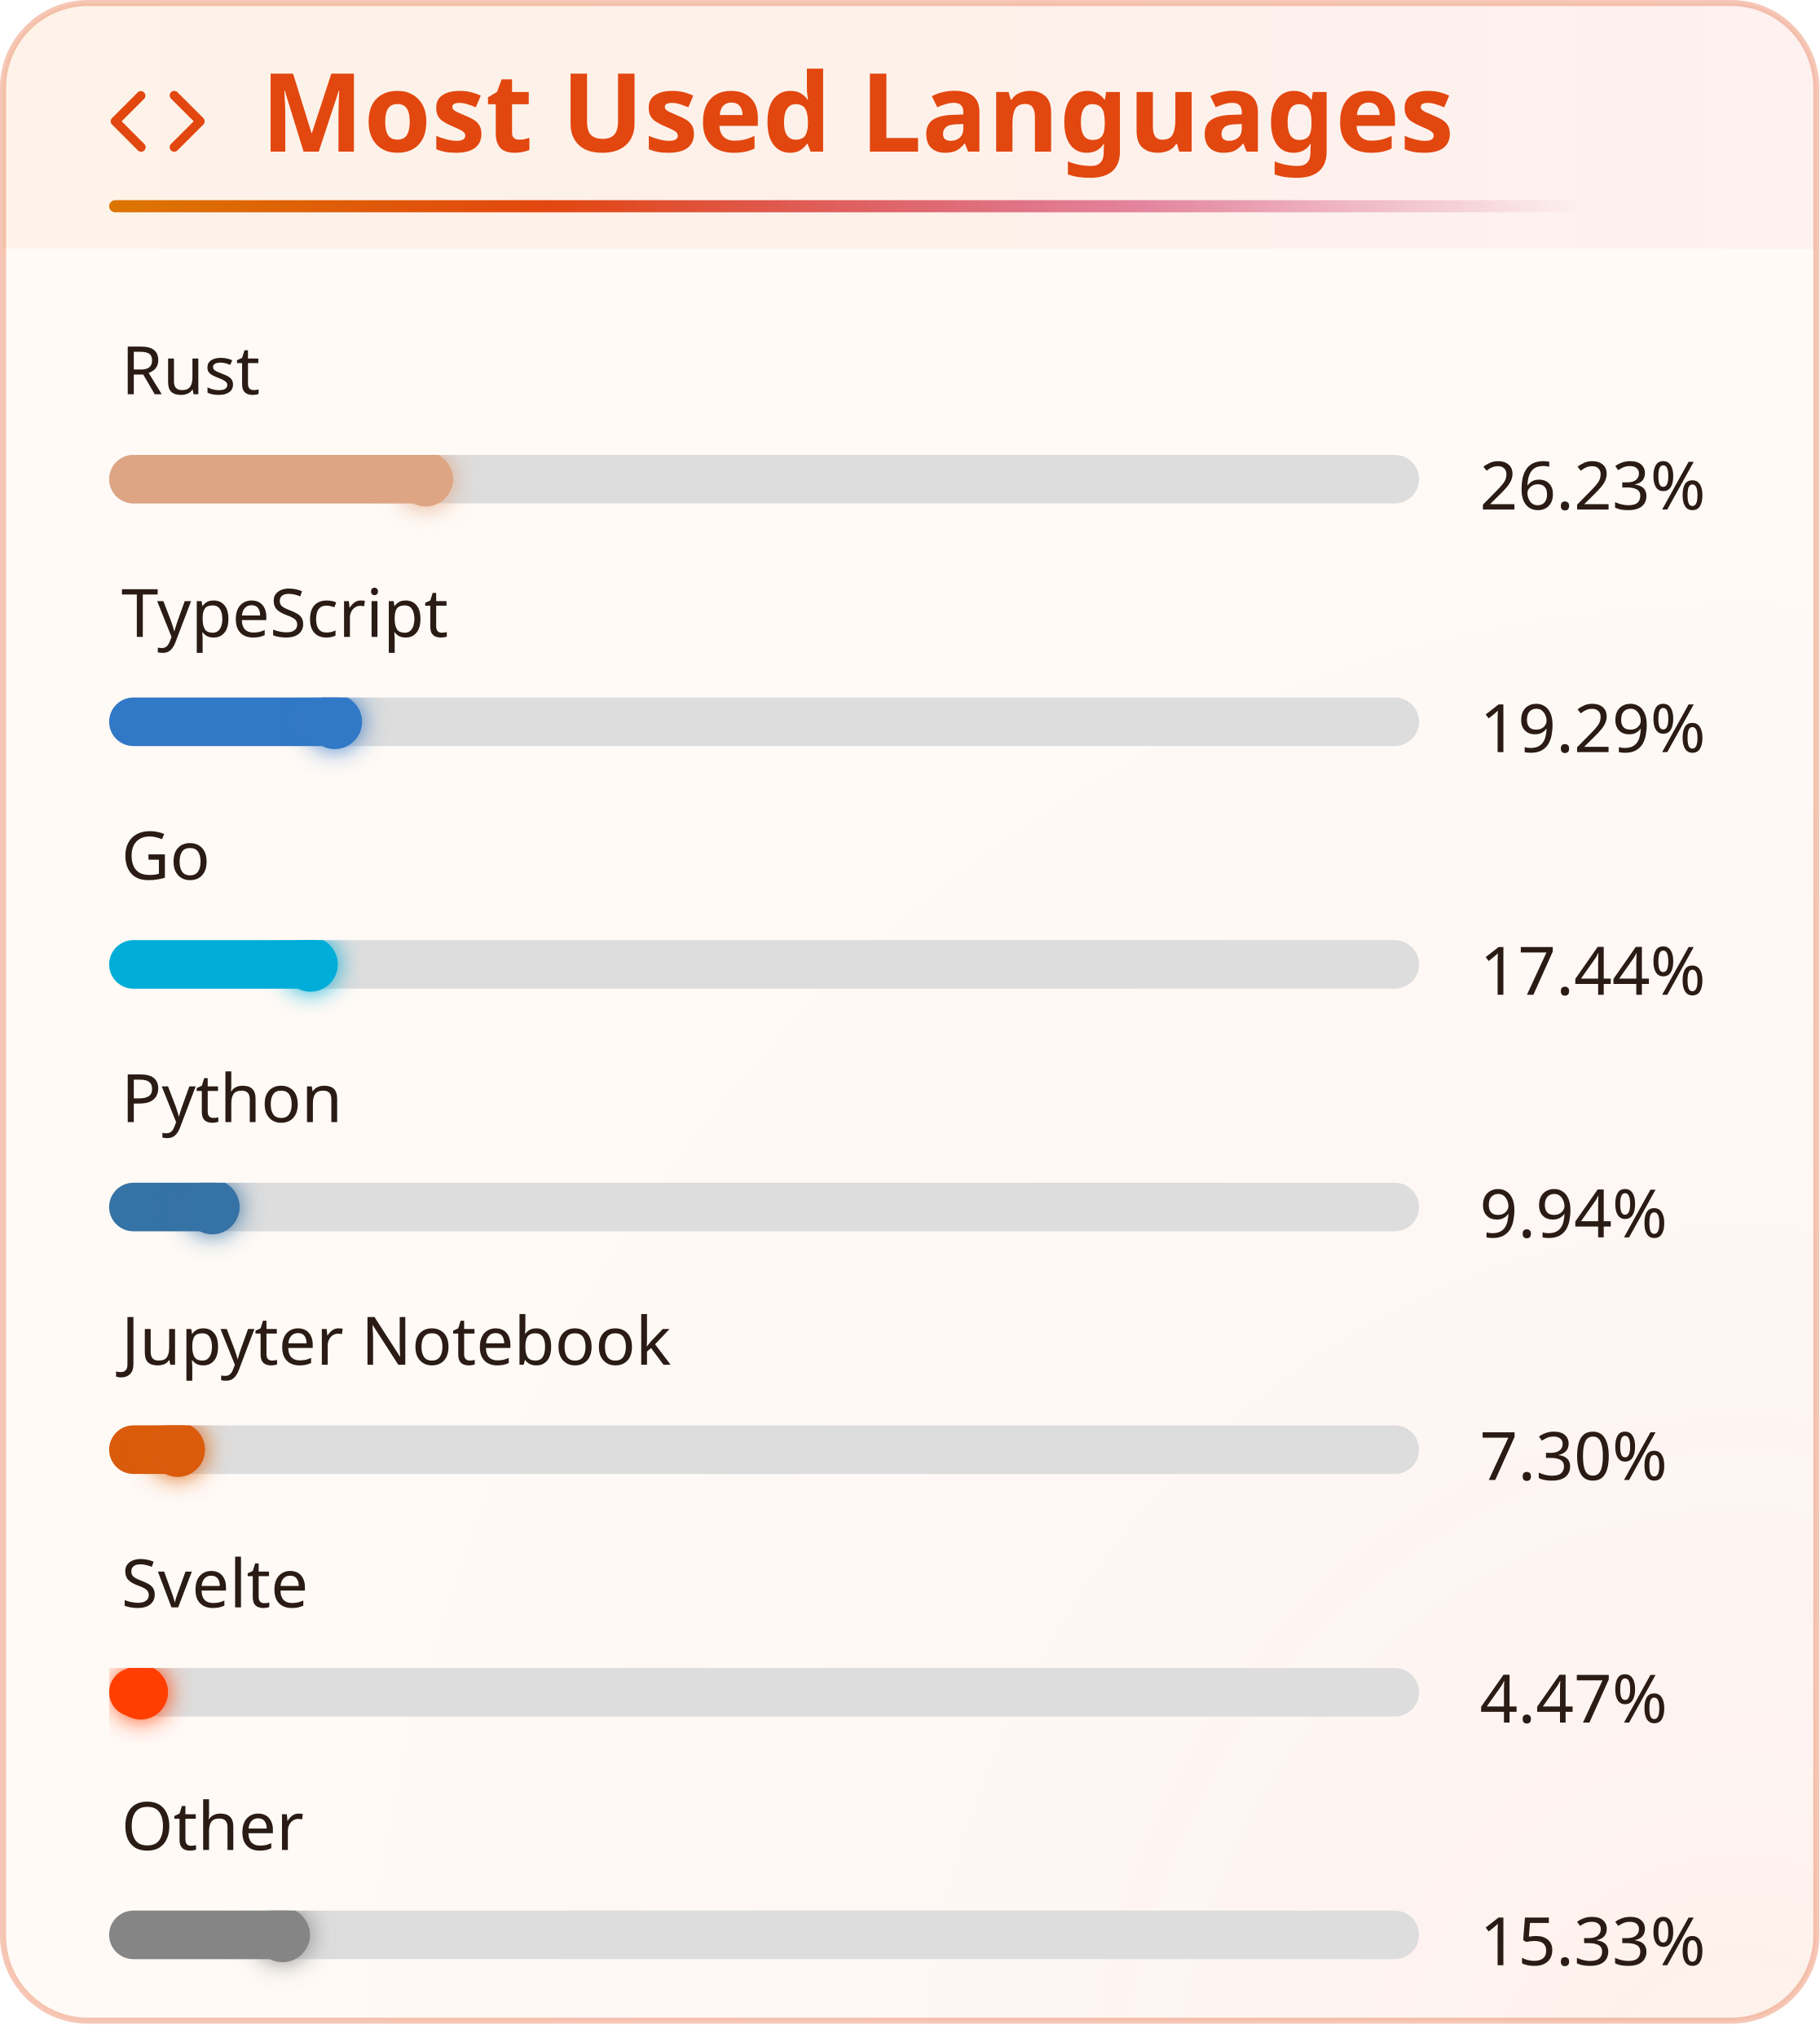
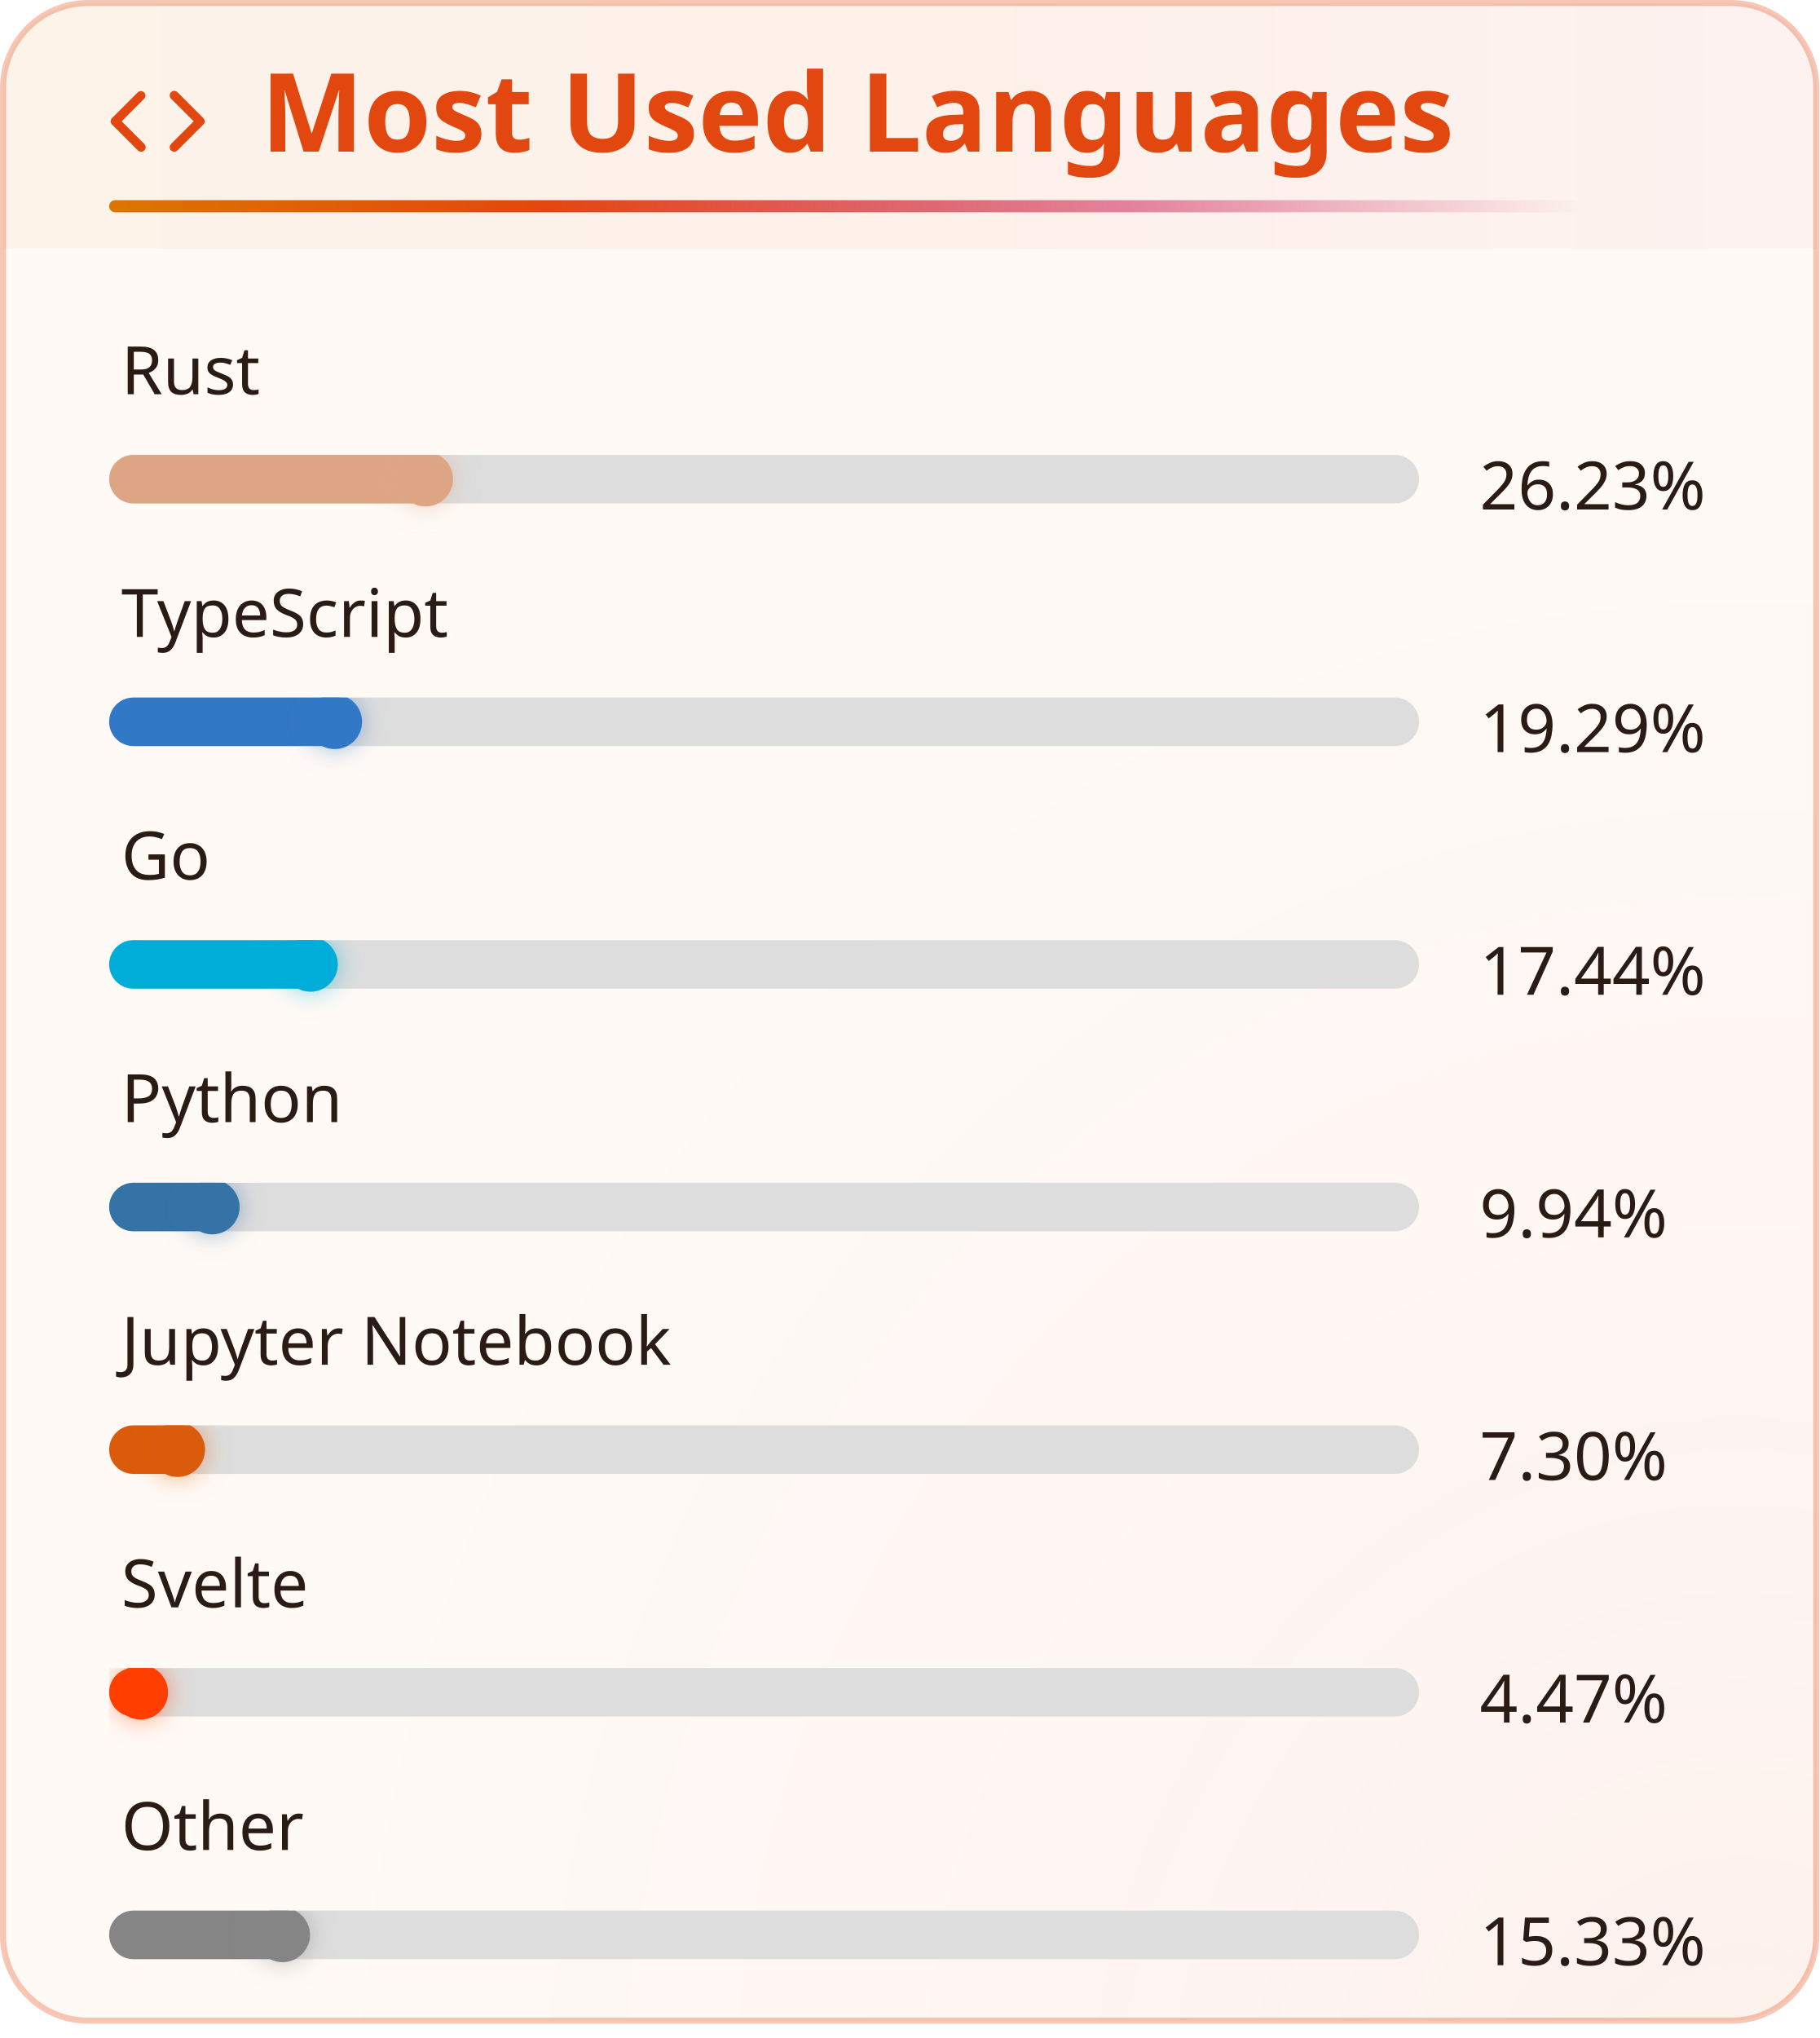
<svg xmlns="http://www.w3.org/2000/svg" width="300" height="336" viewBox="0 0 300 336" fill="none" role="img" aria-labelledby="title-id desc-id">
  <style>
    .header {
      font: 600 18px 'Segoe UI', Ubuntu, "Helvetica Neue", Sans-Serif;
      fill: #e2470f;
      animation: fadeInAnimation 0.8s ease-in-out backwards;
    }
    /* The icon reads against the title rather than with it, so it keeps its own color. */
    .title-icon {
      fill: #e2470f;
      animation: fadeInAnimation 0.8s ease-in-out backwards;
    }
    .title-accent {
      transform-box: fill-box;
      transform-origin: left center;
      animation: trailAnimation 0.9s cubic-bezier(0.2, 0.7, 0.2, 1) 0.2s backwards;
    }
    @supports(-moz-appearance: auto) {
      /* Selector detects Firefox */
      .header {
        font-size: 15.5px;
      }
    }
    @keyframes slideInAnimation {
      from {
        width: 0;
      }
      to {
        width: calc(100%-100px);
      }
    }
    @keyframes growWidthAnimation {
      from {
        width: 0;
      }
      to {
        width: 100%;
      }
    }
    .stat {
      font: 400 14px 'Segoe UI', Ubuntu, "Helvetica Neue", Sans-Serif;
      fill: #2a1b14;
    }
    @supports(-moz-appearance: auto) {
      /* Selector detects Firefox */
      .stat {
        font-size: 12px;
      }
    }
    .bold {
      font-weight: 600;
    }
    .lang-name {
      font: 400 11px 'Segoe UI', Ubuntu, "Helvetica Neue", Sans-Serif;
      fill: #2a1b14;
    }
    .stagger {
      animation: fadeInAnimation 0.3s ease-in-out backwards;
    }
    #rect-mask rect {
      animation: slideInAnimation 1s ease-in-out backwards;
    }
    .lang-progress {
      animation: growWidthAnimation 0.6s ease-in-out backwards;
    }
    .progress-background {
      fill: #ddd;
    }
    .lang-tip {
      animation: fadeInAnimation 0.4s ease-in-out backwards;
    }
    /* Animations */
    @keyframes scaleInAnimation {
      from {
        transform: translate(-5px, 5px) scale(0);
      }
      to {
        transform: translate(-5px, 5px) scale(1);
      }
    }
    @keyframes fadeInAnimation {
      from {
        opacity: 0;
      }
      to {
        opacity: 1;
      }
    }
    @keyframes trailAnimation {
      from {
        transform: scaleX(0);
      }
    }
    @media (prefers-reduced-motion: reduce) {
      * {
        animation-duration: 0s !important;
        animation-delay: 0s !important;
      }
    }
  </style>
  <defs>
    <linearGradient id="heat" x1="0" y1="0" x2="1" y2="0">
      <stop offset="0" class="heat-0" stop-color="#dc7600" />
      <stop offset="0.55" class="heat-1" stop-color="#e2470f" />
      <stop offset="1" class="heat-2" stop-color="#c8174f" />
    </linearGradient>
    <linearGradient id="heat-ring" x1="0" y1="1" x2="1" y2="0">
      <stop offset="0" class="heat-0" stop-color="#dc7600" />
      <stop offset="0.55" class="heat-1" stop-color="#e2470f" />
      <stop offset="1" class="heat-2" stop-color="#c8174f" />
    </linearGradient>
    <linearGradient id="heat-trail" x1="0" y1="0" x2="1" y2="0">
      <stop offset="0" class="heat-0" stop-color="#dc7600" />
      <stop offset="0.3" class="heat-1" stop-color="#e2470f" />
      <stop offset="0.7" class="heat-2" stop-color="#c8174f" stop-opacity="0.5" />
      <stop offset="1" class="heat-2" stop-color="#c8174f" stop-opacity="0" />
    </linearGradient>
    <linearGradient id="heat-band" x1="0" y1="0" x2="1" y2="0">
      <stop offset="0" class="band-0" stop-color="#dc7600" stop-opacity="0.05" />
      <stop offset="0.55" class="band-1" stop-color="#e2470f" stop-opacity="0.05" />
      <stop offset="1" class="band-2" stop-color="#c8174f" stop-opacity="0.035" />
    </linearGradient>
    <radialGradient id="heat-glow" cx="0.95" cy="1.05" r="0.8">
      <stop offset="0" class="glow-core" stop-color="#e2470f" stop-opacity="0.05" />
      <stop offset="0.45" class="glow-edge" stop-color="#c8174f" stop-opacity="0.017" />
      <stop offset="1" class="heat-2" stop-color="#c8174f" stop-opacity="0" />
    </radialGradient>
    <filter id="heat-bloom" x="-50%" y="-50%" width="200%" height="200%">
      <feGaussianBlur stdDeviation="2" />
+       <feComponentTransfer>
+         <feFuncA type="linear" slope="0.5" />
+       </feComponentTransfer>
    </filter>
  </defs>
  <rect data-testid="card-bg" class="card-bg" x="0.5" y="0.5" rx="14" height="99%" width="299" stroke="#e2470f4d" fill="#fffaf6" stroke-opacity="1" />
  <rect data-testid="card-glow" x="0.5" y="0.5" rx="14" height="99%" width="299" fill="url(#heat-glow)" />
  <path data-testid="title-band" d="M0.5 14.5a14 14 0 0 1 14 -14h271a14 14 0 0 1 14 14v26.5h-299z" fill="url(#heat-band)" />
  <g data-testid="card-title" transform="translate(18, 25)">
    <g>
      <svg class="title-icon" x="0" y="-13" viewBox="0 0 16 16" version="1.1" width="16" height="16">
        <path d="M4.72 3.22a.75.75 0 0 1 1.06 1.06L2.06 8l3.72 3.72a.75.75 0 1 1-1.06 1.06L.47 8.53a.75.75 0 0 1 0-1.06Zm6.56 0a.75.75 0 1 0-1.06 1.06L13.94 8l-3.72 3.72a.75.75 0 1 0 1.06 1.06l4.25-4.25a.75.75 0 0 0 0-1.06Z" />
      </svg>
    </g>
    <g transform="translate(25, 0)">
      <text x="0" y="0" class="header" data-testid="header">Most Used Languages</text>
    </g>
    <rect data-testid="title-accent" class="title-accent" x="0" y="8" width="242.3" height="2" rx="1" fill="url(#heat-trail)" />
  </g>
  <g data-testid="main-card-body" transform="translate(0, 50)">
    <svg data-testid="lang-items" x="18">
      <g>
        <g class="stagger" style="animation-delay: 450ms">
          <text data-testid="lang-name" x="2" y="15" class="lang-name">Rust</text>
          <text x="226" y="34" class="lang-name">26.23%</text>
          <svg width="216" x="0" y="25">
            <rect data-testid="progress-background" class="progress-background" rx="4" ry="4" x="0" y="0" width="216" height="8" />
            <svg data-testid="lang-progress" width="26.231%">
              <rect width="100%" height="8" fill="#dea584" rx="4" ry="4" x="0" y="0" class="lang-progress" style="animation-delay: 750ms;" />
            </svg>
            <circle data-testid="lang-tip-glow" class="lang-tip" cx="52.2" cy="4" r="4.5" fill="#dea584" filter="url(#heat-bloom)" style="animation-delay: 1150ms;" />
            <circle data-testid="lang-tip" class="lang-tip" cx="52.2" cy="4" r="4.5" fill="#dea584" style="animation-delay: 1150ms;" />
          </svg>
        </g>
      </g>
      <g transform="translate(0, 40)">
        <g class="stagger" style="animation-delay: 600ms">
          <text data-testid="lang-name" x="2" y="15" class="lang-name">TypeScript</text>
          <text x="226" y="34" class="lang-name">19.29%</text>
          <svg width="216" x="0" y="25">
            <rect data-testid="progress-background" class="progress-background" rx="4" ry="4" x="0" y="0" width="216" height="8" />
            <svg data-testid="lang-progress" width="19.287%">
              <rect width="100%" height="8" fill="#3178c6" rx="4" ry="4" x="0" y="0" class="lang-progress" style="animation-delay: 900ms;" />
            </svg>
            <circle data-testid="lang-tip-glow" class="lang-tip" cx="37.2" cy="4" r="4.5" fill="#3178c6" filter="url(#heat-bloom)" style="animation-delay: 1300ms;" />
            <circle data-testid="lang-tip" class="lang-tip" cx="37.2" cy="4" r="4.5" fill="#3178c6" style="animation-delay: 1300ms;" />
          </svg>
        </g>
      </g>
      <g transform="translate(0, 80)">
        <g class="stagger" style="animation-delay: 750ms">
          <text data-testid="lang-name" x="2" y="15" class="lang-name">Go</text>
          <text x="226" y="34" class="lang-name">17.44%</text>
          <svg width="216" x="0" y="25">
            <rect data-testid="progress-background" class="progress-background" rx="4" ry="4" x="0" y="0" width="216" height="8" />
            <svg data-testid="lang-progress" width="17.436%">
              <rect width="100%" height="8" fill="#00ADD8" rx="4" ry="4" x="0" y="0" class="lang-progress" style="animation-delay: 1050ms;" />
            </svg>
            <circle data-testid="lang-tip-glow" class="lang-tip" cx="33.2" cy="4" r="4.5" fill="#00ADD8" filter="url(#heat-bloom)" style="animation-delay: 1450ms;" />
            <circle data-testid="lang-tip" class="lang-tip" cx="33.2" cy="4" r="4.5" fill="#00ADD8" style="animation-delay: 1450ms;" />
          </svg>
        </g>
      </g>
      <g transform="translate(0, 120)">
        <g class="stagger" style="animation-delay: 900ms">
          <text data-testid="lang-name" x="2" y="15" class="lang-name">Python</text>
          <text x="226" y="34" class="lang-name">9.94%</text>
          <svg width="216" x="0" y="25">
            <rect data-testid="progress-background" class="progress-background" rx="4" ry="4" x="0" y="0" width="216" height="8" />
            <svg data-testid="lang-progress" width="9.942%">
              <rect width="100%" height="8" fill="#3572A5" rx="4" ry="4" x="0" y="0" class="lang-progress" style="animation-delay: 1200ms;" />
            </svg>
            <circle data-testid="lang-tip-glow" class="lang-tip" cx="17" cy="4" r="4.5" fill="#3572A5" filter="url(#heat-bloom)" style="animation-delay: 1600ms;" />
            <circle data-testid="lang-tip" class="lang-tip" cx="17" cy="4" r="4.5" fill="#3572A5" style="animation-delay: 1600ms;" />
          </svg>
        </g>
      </g>
      <g transform="translate(0, 160)">
        <g class="stagger" style="animation-delay: 1050ms">
          <text data-testid="lang-name" x="2" y="15" class="lang-name">Jupyter Notebook</text>
          <text x="226" y="34" class="lang-name">7.30%</text>
          <svg width="216" x="0" y="25">
            <rect data-testid="progress-background" class="progress-background" rx="4" ry="4" x="0" y="0" width="216" height="8" />
            <svg data-testid="lang-progress" width="7.303%">
              <rect width="100%" height="8" fill="#DA5B0B" rx="4" ry="4" x="0" y="0" class="lang-progress" style="animation-delay: 1350ms;" />
            </svg>
            <circle data-testid="lang-tip-glow" class="lang-tip" cx="11.3" cy="4" r="4.5" fill="#DA5B0B" filter="url(#heat-bloom)" style="animation-delay: 1750ms;" />
            <circle data-testid="lang-tip" class="lang-tip" cx="11.3" cy="4" r="4.5" fill="#DA5B0B" style="animation-delay: 1750ms;" />
          </svg>
        </g>
      </g>
      <g transform="translate(0, 200)">
        <g class="stagger" style="animation-delay: 1200ms">
          <text data-testid="lang-name" x="2" y="15" class="lang-name">Svelte</text>
          <text x="226" y="34" class="lang-name">4.47%</text>
          <svg width="216" x="0" y="25">
            <rect data-testid="progress-background" class="progress-background" rx="4" ry="4" x="0" y="0" width="216" height="8" />
            <svg data-testid="lang-progress" width="4.475%">
              <rect width="100%" height="8" fill="#ff3e00" rx="4" ry="4" x="0" y="0" class="lang-progress" style="animation-delay: 1500ms;" />
            </svg>
            <circle data-testid="lang-tip-glow" class="lang-tip" cx="5.2" cy="4" r="4.5" fill="#ff3e00" filter="url(#heat-bloom)" style="animation-delay: 1900ms;" />
            <circle data-testid="lang-tip" class="lang-tip" cx="5.2" cy="4" r="4.5" fill="#ff3e00" style="animation-delay: 1900ms;" />
          </svg>
        </g>
      </g>
      <g transform="translate(0, 240)">
        <g class="stagger" style="animation-delay: 1350ms">
          <text data-testid="lang-name" x="2" y="15" class="lang-name">Other</text>
          <text x="226" y="34" class="lang-name">15.33%</text>
          <svg width="216" x="0" y="25">
            <rect data-testid="progress-background" class="progress-background" rx="4" ry="4" x="0" y="0" width="216" height="8" />
            <svg data-testid="lang-progress" width="15.327%">
              <rect width="100%" height="8" fill="#858585" rx="4" ry="4" x="0" y="0" class="lang-progress" style="animation-delay: 1650ms;" />
            </svg>
            <circle data-testid="lang-tip-glow" class="lang-tip" cx="28.6" cy="4" r="4.5" fill="#858585" filter="url(#heat-bloom)" style="animation-delay: 2050ms;" />
            <circle data-testid="lang-tip" class="lang-tip" cx="28.6" cy="4" r="4.5" fill="#858585" style="animation-delay: 2050ms;" />
          </svg>
        </g>
      </g>
    </svg>
  </g>
</svg>
